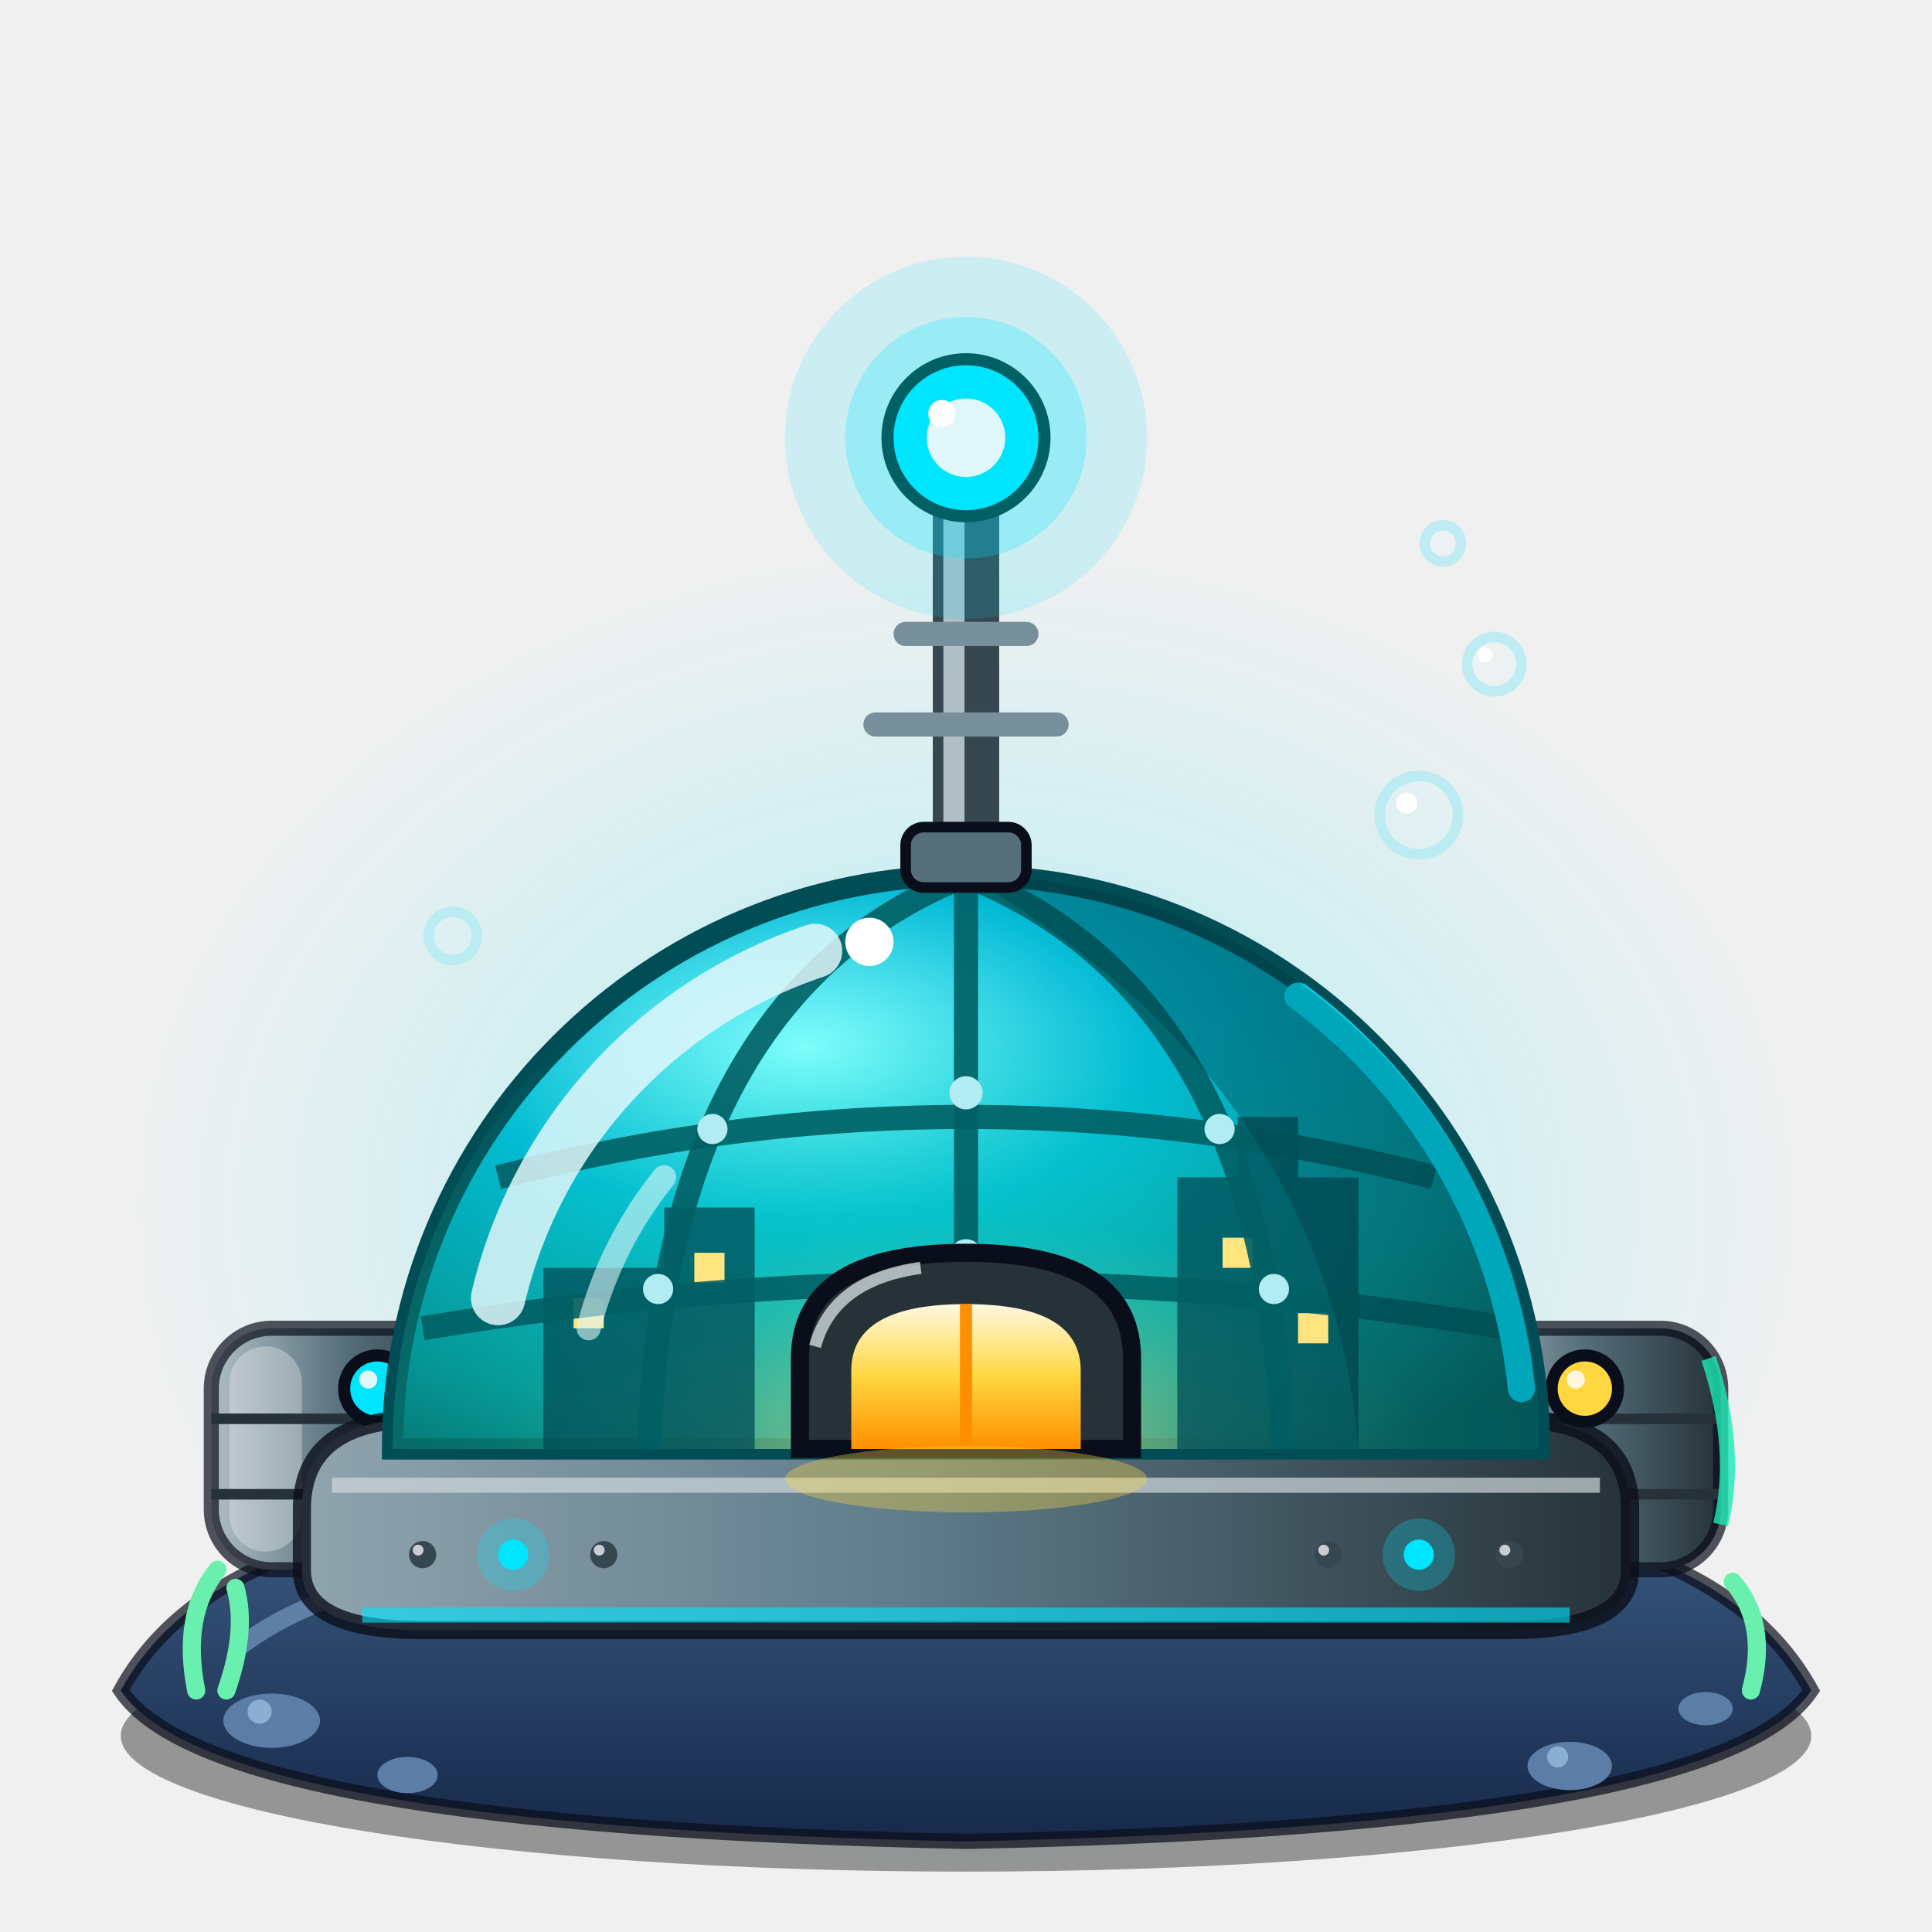
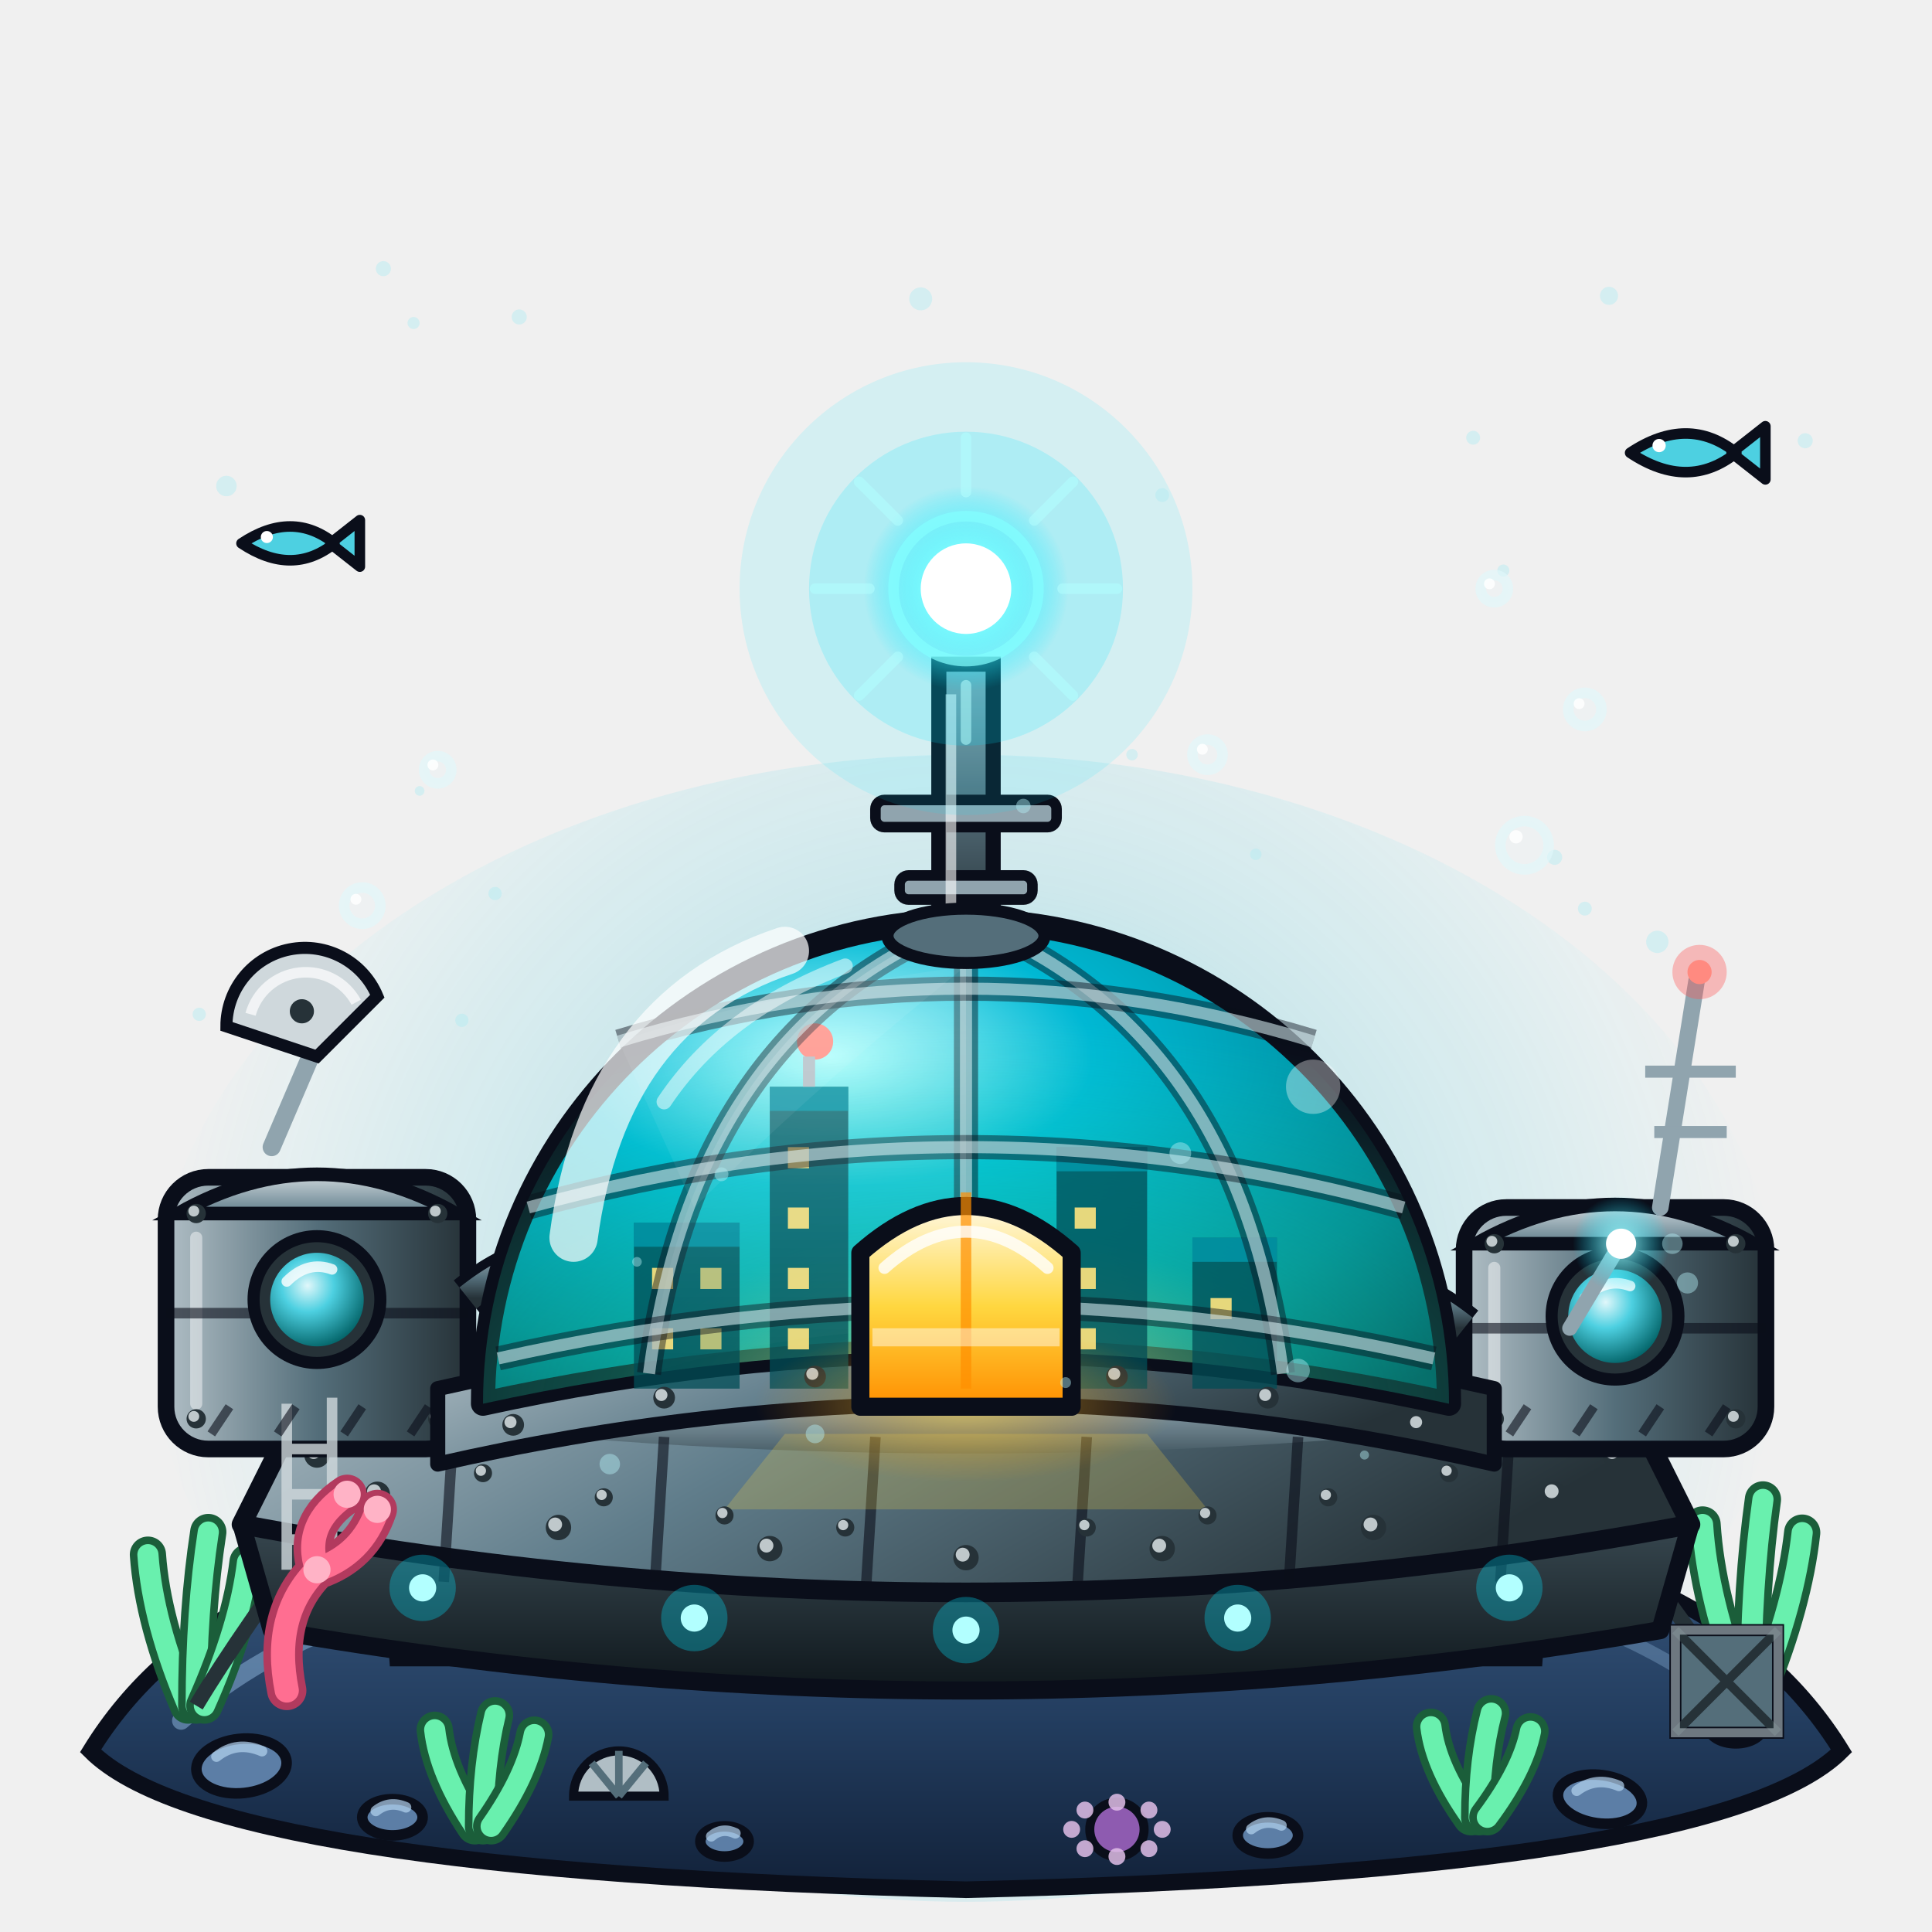
<svg xmlns="http://www.w3.org/2000/svg" viewBox="0 0 64 64">
  <defs>
+     <radialGradient id="pbGlow" cx="32" cy="44" r="27" gradientUnits="userSpaceOnUse">
+       <stop offset="0" stop-color="#00E5FF" stop-opacity="0.45" />
+       <stop offset="0.55" stop-color="#00B8D4" stop-opacity="0.14" />
+       <stop offset="1" stop-color="#00E5FF" stop-opacity="0" />
+     </radialGradient>
    <linearGradient id="pbSand" x1="0" y1="0" x2="0" y2="1">
      <stop offset="0" stop-color="#3A5A80" />
-       <stop offset="1" stop-color="#16294A" />
-     </linearGradient>
-     <linearGradient id="pbDeck" x1="0" y1="0" x2="1" y2="0">
-       <stop offset="0" stop-color="#90A4AE" />
+       <stop offset="0.55" stop-color="#223C5E" />
+       <stop offset="1" stop-color="#12223A" />
+     </linearGradient>
+     <linearGradient id="pbDeck" x1="0" y1="0" x2="1" y2="0.3">
+       <stop offset="0" stop-color="#B0BEC5" />
      <stop offset="0.45" stop-color="#607D8B" />
      <stop offset="1" stop-color="#263238" />
    </linearGradient>
-     <radialGradient id="pbGlass" cx="0.36" cy="0.3" r="0.85">
-       <stop offset="0" stop-color="#84FFFF" />
-       <stop offset="0.35" stop-color="#00B8D4" />
-       <stop offset="0.75" stop-color="#00838F" />
+     <linearGradient id="pbDeckTop" x1="0" y1="0" x2="0" y2="1">
+       <stop offset="0" stop-color="#CFD8DC" />
+       <stop offset="0.5" stop-color="#90A4AE" />
+       <stop offset="1" stop-color="#455A64" />
+     </linearGradient>
+     <linearGradient id="pbUnder" x1="0" y1="0" x2="0" y2="1">
+       <stop offset="0" stop-color="#37474F" />
+       <stop offset="1" stop-color="#0F171C" />
+     </linearGradient>
+     <radialGradient id="pbGlass" cx="0.36" cy="0.28" r="0.9">
+       <stop offset="0" stop-color="#B2FFFF" />
+       <stop offset="0.3" stop-color="#00B8D4" />
+       <stop offset="0.72" stop-color="#00838F" />
      <stop offset="1" stop-color="#004D56" />
    </radialGradient>
    <radialGradient id="pbInner" cx="0.5" cy="1" r="0.8">
-       <stop offset="0" stop-color="#FFE57F" stop-opacity="0.75" />
-       <stop offset="0.5" stop-color="#1DE9B6" stop-opacity="0.25" />
+       <stop offset="0" stop-color="#FFE57F" stop-opacity="0.8" />
+       <stop offset="0.45" stop-color="#1DE9B6" stop-opacity="0.3" />
      <stop offset="1" stop-color="#1DE9B6" stop-opacity="0" />
    </radialGradient>
    <linearGradient id="pbTank" x1="0" y1="0" x2="1" y2="0">
      <stop offset="0" stop-color="#B0BEC5" />
      <stop offset="0.5" stop-color="#546E7A" />
      <stop offset="1" stop-color="#263238" />
    </linearGradient>
+     <linearGradient id="pbTankTop" x1="0" y1="0" x2="0" y2="1">
+       <stop offset="0" stop-color="#CFD8DC" />
+       <stop offset="1" stop-color="#607D8B" />
+     </linearGradient>
    <linearGradient id="pbDoor" x1="0" y1="0" x2="0" y2="1">
      <stop offset="0" stop-color="#FFF8E1" />
      <stop offset="0.5" stop-color="#FFD740" />
      <stop offset="1" stop-color="#FF8F00" />
    </linearGradient>
-     <radialGradient id="pbGlow" cx="0.5" cy="0.5" r="0.5">
-       <stop offset="0" stop-color="#00E5FF" stop-opacity="0.55" />
+     <radialGradient id="pbDoorGlow" cx="0.5" cy="0.5" r="0.5">
+       <stop offset="0" stop-color="#FFD740" stop-opacity="0.6" />
+       <stop offset="1" stop-color="#FF8F00" stop-opacity="0" />
+     </radialGradient>
+     <radialGradient id="pbBeacon" cx="0.5" cy="0.5" r="0.5">
+       <stop offset="0" stop-color="#FFFFFF" />
+       <stop offset="0.3" stop-color="#84FFFF" />
      <stop offset="1" stop-color="#00E5FF" stop-opacity="0" />
    </radialGradient>
+     <radialGradient id="pbPort" cx="0.4" cy="0.35" r="0.7">
+       <stop offset="0" stop-color="#E0F7FA" />
+       <stop offset="0.4" stop-color="#4DD0E1" />
+       <stop offset="1" stop-color="#006064" />
+     </radialGradient>
+     <linearGradient id="pbPane" x1="0" y1="0" x2="0" y2="1">
+       <stop offset="0" stop-color="#FFFFFF" stop-opacity="0.22" />
+       <stop offset="1" stop-color="#FFFFFF" stop-opacity="0" />
+     </linearGradient>
+     <radialGradient id="pbLamp" cx="0.5" cy="0.5" r="0.5">
+       <stop offset="0" stop-color="#B2FFFF" stop-opacity="0.9" />
+       <stop offset="1" stop-color="#00E5FF" stop-opacity="0" />
+     </radialGradient>
+     <linearGradient id="pbPipe" x1="0" y1="0" x2="0" y2="1">
+       <stop offset="0" stop-color="#90A4AE" />
+       <stop offset="0.5" stop-color="#546E7A" />
+       <stop offset="1" stop-color="#263238" />
+     </linearGradient>
  </defs>
-   <ellipse cx="32" cy="40" rx="28" ry="22" fill="url(#pbGlow)" fill-opacity="0.5" />
-   <ellipse cx="32" cy="57.5" rx="28" ry="4.5" fill="#000" fill-opacity="0.38" />
-   <path d="M4 56 Q7 50.5 18 50 H46 Q57 50.5 60 56 Q57 60.5 32 61 Q7 60.5 4 56 Z" fill="url(#pbSand)" stroke="#0A0E1A" stroke-width="0.5" stroke-opacity="0.7" />
-   <path d="M8 54.5 Q12 51.5 22 51.2" fill="none" stroke="#7FA6CC" stroke-width="0.6" stroke-opacity="0.6" stroke-linecap="round" />
-   <g fill="#5C7EA6">
-     <ellipse cx="9" cy="57" rx="1.6" ry="0.9" />
-     <ellipse cx="13.5" cy="58.8" rx="1" ry="0.6" />
-     <ellipse cx="52" cy="58.5" rx="1.4" ry="0.8" />
-     <ellipse cx="56.5" cy="56.6" rx="0.9" ry="0.55" />
-   </g>
-   <g fill="#9EC3E6" fill-opacity="0.7">
-     <circle cx="8.6" cy="56.7" r="0.4" />
-     <circle cx="51.6" cy="58.2" r="0.35" />
-   </g>
-   <path d="M6.5 56 Q6 53.5 7.2 52 M7.5 56 Q8.2 54 7.8 52.6 M58 56 Q58.6 53.8 57.4 52.4" fill="none" stroke="#69F0AE" stroke-width="0.6" stroke-linecap="round" />
-   <g>
-     <rect x="7" y="44" width="9" height="8" rx="2" fill="url(#pbTank)" stroke="#0A0E1A" stroke-width="0.5" stroke-opacity="0.7" />
-     <rect x="7.6" y="44.6" width="2.4" height="6.8" rx="1.2" fill="#fff" fill-opacity="0.3" />
-     <path d="M7 47 H16 M7 49.5 H16" stroke="#263238" stroke-width="0.35" />
-     <circle cx="12.5" cy="46" r="1.3" fill="#0A0E1A" />
-     <circle cx="12.5" cy="46" r="0.9" fill="#00E5FF" />
-     <circle cx="12.2" cy="45.7" r="0.3" fill="#E0F7FA" />
-     <path d="M16 47.5 H19" stroke="#78909C" stroke-width="1.4" />
-   </g>
-   <g>
-     <rect x="48" y="44" width="9" height="8" rx="2" fill="url(#pbTank)" stroke="#0A0E1A" stroke-width="0.5" stroke-opacity="0.7" />
-     <rect x="48.6" y="44.6" width="2" height="6.8" rx="1" fill="#fff" fill-opacity="0.22" />
-     <path d="M48 47 H57 M48 49.5 H57" stroke="#263238" stroke-width="0.35" />
-     <circle cx="52.5" cy="46" r="1.3" fill="#0A0E1A" />
-     <circle cx="52.5" cy="46" r="0.9" fill="#FFD740" />
-     <circle cx="52.2" cy="45.7" r="0.3" fill="#FFF8E1" />
-     <path d="M45 47.5 H48" stroke="#455A64" stroke-width="1.4" />
-     <path d="M57 50.5 Q57.6 48 56.6 45" fill="none" stroke="#1DE9B6" stroke-width="0.5" stroke-opacity="0.8" />
-   </g>
-   <path d="M10 50 Q10 47 14 47 H50 Q54 47 54 50 V52 Q54 54 50 54 H14 Q10 54 10 52 Z" fill="url(#pbDeck)" stroke="#0A0E1A" stroke-width="0.6" stroke-opacity="0.8" />
-   <path d="M11 49.2 H53" stroke="#CFD8DC" stroke-width="0.5" stroke-opacity="0.7" />
-   <path d="M12 53.5 H52" stroke="#00E5FF" stroke-width="0.5" stroke-opacity="0.6" />
-   <g fill="#37474F">
-     <circle cx="14" cy="51.5" r="0.45" />
-     <circle cx="20" cy="51.5" r="0.45" />
-     <circle cx="44" cy="51.5" r="0.45" />
-     <circle cx="50" cy="51.5" r="0.45" />
-   </g>
-   <g fill="#ECEFF1" fill-opacity="0.8">
-     <circle cx="13.85" cy="51.35" r="0.18" />
-     <circle cx="19.85" cy="51.35" r="0.18" />
-     <circle cx="43.85" cy="51.35" r="0.18" />
-     <circle cx="49.85" cy="51.35" r="0.18" />
-   </g>
-   <g fill="#00E5FF">
-     <circle cx="17" cy="51.5" r="1.2" fill-opacity="0.25" />
-     <circle cx="17" cy="51.5" r="0.5" />
-     <circle cx="47" cy="51.5" r="1.2" fill-opacity="0.25" />
-     <circle cx="47" cy="51.5" r="0.5" />
-   </g>
-   <path d="M13 48 A19 19 0 0 1 51 48 Z" fill="url(#pbGlass)" stroke="#004D56" stroke-width="0.7" />
-   <path d="M13 48 A19 19 0 0 1 51 48 Z" fill="url(#pbInner)" />
-   <g fill="#004D56" fill-opacity="0.75">
-     <path d="M18 48 V42 H22 V40 H25 V48 Z" />
-     <path d="M39 48 V39 H41 V37 H43 V39 H45 V48 Z" />
-   </g>
-   <g fill="#FFE57F">
-     <rect x="19" y="43" width="1" height="1" />
-     <rect x="23" y="41.5" width="1" height="1" />
-     <rect x="40.5" y="41" width="1" height="1" />
-     <rect x="43" y="43.5" width="1" height="1" />
-   </g>
-   <g fill="none" stroke="#006064" stroke-width="0.8" stroke-opacity="0.9">
-     <path d="M32 29 V48" />
-     <path d="M32 29 Q22 33 21.5 48" />
-     <path d="M32 29 Q42 33 42.5 48" />
-     <path d="M16.5 39 Q32 35 47.5 39" />
-     <path d="M14 44 Q32 41 50 44" />
-   </g>
-   <g fill="#B2EBF2">
-     <circle cx="32" cy="36.2" r="0.55" />
-     <circle cx="23.6" cy="37.4" r="0.5" />
-     <circle cx="40.4" cy="37.4" r="0.5" />
-     <circle cx="21.8" cy="42.7" r="0.5" />
-     <circle cx="42.2" cy="42.7" r="0.5" />
-     <circle cx="32" cy="41.6" r="0.55" />
-   </g>
-   <path d="M16.5 43 A16 16 0 0 1 27 31.5" fill="none" stroke="#E0F7FA" stroke-width="1.8" stroke-linecap="round" stroke-opacity="0.85" />
-   <path d="M19.5 44 A13 13 0 0 1 22 39" fill="none" stroke="#E0F7FA" stroke-width="0.8" stroke-linecap="round" stroke-opacity="0.6" />
-   <circle cx="28.8" cy="31.2" r="0.8" fill="#fff" />
-   <path d="M43 33 A18.5 18.5 0 0 1 50.4 46" fill="none" stroke="#00E5FF" stroke-width="0.9" stroke-linecap="round" />
-   <path d="M32 29 A19 19 0 0 1 51 48 H45 Q44 36 32 29 Z" fill="#00363D" fill-opacity="0.35" />
-   <path d="M26.5 48 V45 Q26.5 41.5 32 41.5 Q37.5 41.5 37.5 45 V48 Z" fill="#263238" stroke="#0A0E1A" stroke-width="0.6" />
-   <path d="M28.2 48 V45.4 Q28.2 43.2 32 43.2 Q35.8 43.2 35.8 45.4 V48 Z" fill="url(#pbDoor)" />
-   <path d="M32 43.2 V48" stroke="#FF8F00" stroke-width="0.4" />
-   <ellipse cx="32" cy="49" rx="6" ry="1.1" fill="#FFD740" fill-opacity="0.35" />
-   <path d="M27 44.6 Q27.6 42.4 30.5 42" fill="none" stroke="#CFD8DC" stroke-width="0.4" stroke-opacity="0.8" />
-   <path d="M32 29 V17" stroke="#37474F" stroke-width="2.2" />
-   <path d="M31.6 29 V17" stroke="#B0BEC5" stroke-width="0.7" />
-   <path d="M29 24 H35 M30 21 H34" stroke="#78909C" stroke-width="0.8" stroke-linecap="round" />
-   <rect x="30" y="27.4" width="4" height="2" rx="0.6" fill="#546E7A" stroke="#0A0E1A" stroke-width="0.35" />
-   <circle cx="32" cy="14.5" r="6" fill="#00E5FF" fill-opacity="0.15" />
-   <circle cx="32" cy="14.5" r="4" fill="#00E5FF" fill-opacity="0.25" />
-   <circle cx="32" cy="14.5" r="2.6" fill="#00E5FF" stroke="#006064" stroke-width="0.4" />
-   <circle cx="32" cy="14.5" r="1.3" fill="#E0F7FA" />
-   <circle cx="31.2" cy="13.7" r="0.45" fill="#fff" />
-   <g fill="#E0F7FA" fill-opacity="0.12" stroke="#B2EBF2" stroke-width="0.35" stroke-opacity="0.8">
-     <circle cx="47" cy="27" r="1.3" />
-     <circle cx="49.5" cy="22" r="0.9" />
-     <circle cx="47.8" cy="18" r="0.6" />
-     <circle cx="15" cy="31" r="0.8" />
-   </g>
-   <g fill="#fff">
-     <circle cx="46.6" cy="26.6" r="0.35" />
-     <circle cx="49.2" cy="21.7" r="0.25" />
+   <ellipse cx="32" cy="44" rx="27" ry="19" fill="url(#pbGlow)" />
+   <ellipse cx="32" cy="58.4" rx="27" ry="3.8" fill="#000" fill-opacity="0.42" />
+   <path d="M3 58 Q7 51.5 18 50.5 H46 Q57 51.5 61 58 Q57 62 32 62.6 Q7 62 3 58 Z" fill="url(#pbSand)" stroke="#0A0E1A" stroke-width="0.55" />
+   <path d="M6 57 Q11 52.5 21 51.8" fill="none" stroke="#7FA6CC" stroke-width="0.6" stroke-opacity="0.6" stroke-linecap="round" />
+   <path d="M44 52 Q53 52.6 58 57" fill="none" stroke="#7FA6CC" stroke-width="0.45" stroke-opacity="0.4" stroke-linecap="round" />
+   <g>
+     <ellipse cx="8" cy="58.5" rx="1.5" ry="0.9" fill="#5C7EA6" stroke="#0A0E1A" stroke-width="0.35" transform="rotate(-6 8 58.5)" />
+     <path d="M7.17 58.19 Q7.85 57.65 8.68 58.01" fill="none" stroke="#B4D4F0" stroke-width="0.35" stroke-opacity="0.7" stroke-linecap="round" />
+     <ellipse cx="13" cy="60.2" rx="1" ry="0.6" fill="#5C7EA6" stroke="#0A0E1A" stroke-width="0.35" />
+     <path d="M12.45 59.99 Q12.9 59.63 13.45 59.87" fill="none" stroke="#B4D4F0" stroke-width="0.35" stroke-opacity="0.7" stroke-linecap="round" />
+     <ellipse cx="53" cy="59.6" rx="1.4" ry="0.8" fill="#5C7EA6" stroke="#0A0E1A" stroke-width="0.35" transform="rotate(8 53 59.6)" />
+     <path d="M52.23 59.32 Q52.86 58.84 53.63 59.16" fill="none" stroke="#B4D4F0" stroke-width="0.35" stroke-opacity="0.7" stroke-linecap="round" />
+     <ellipse cx="57.5" cy="57.2" rx="0.9" ry="0.55" fill="#5C7EA6" stroke="#0A0E1A" stroke-width="0.35" />
+     <path d="M57.01 57.01 Q57.41 56.68 57.91 56.9" fill="none" stroke="#B4D4F0" stroke-width="0.35" stroke-opacity="0.7" stroke-linecap="round" />
+     <ellipse cx="24" cy="61" rx="0.8" ry="0.5" fill="#5C7EA6" stroke="#0A0E1A" stroke-width="0.35" />
+     <path d="M23.56 60.83 Q23.92 60.52 24.36 60.73" fill="none" stroke="#B4D4F0" stroke-width="0.35" stroke-opacity="0.7" stroke-linecap="round" />
+     <ellipse cx="42" cy="60.8" rx="1" ry="0.6" fill="#5C7EA6" stroke="#0A0E1A" stroke-width="0.35" />
+     <path d="M41.45 60.59 Q41.9 60.23 42.45 60.47" fill="none" stroke="#B4D4F0" stroke-width="0.35" stroke-opacity="0.7" stroke-linecap="round" />
+     <path d="M6.23 56.5 Q5.06 53.75 4.9 51.5" fill="none" stroke="#1B5E3A" stroke-width="1.2" stroke-linecap="round" />
+     <path d="M6.23 56.5 Q5.06 53.75 4.9 51.5" fill="none" stroke="#69F0AE" stroke-width="0.7" stroke-linecap="round" />
+     <path d="M6.5 56.5 Q6.5 53.34 6.9 50.75" fill="none" stroke="#1B5E3A" stroke-width="1.2" stroke-linecap="round" />
+     <path d="M6.5 56.5 Q6.5 53.34 6.9 50.75" fill="none" stroke="#69F0AE" stroke-width="0.7" stroke-linecap="round" />
+     <path d="M6.77 56.5 Q7.94 53.89 8.2 51.75" fill="none" stroke="#1B5E3A" stroke-width="1.2" stroke-linecap="round" />
+     <path d="M6.77 56.5 Q7.94 53.89 8.2 51.75" fill="none" stroke="#69F0AE" stroke-width="0.7" stroke-linecap="round" />
+     <path d="M57.73 56 Q56.56 52.98 56.4 50.5" fill="none" stroke="#1B5E3A" stroke-width="1.2" stroke-linecap="round" />
+     <path d="M57.73 56 Q56.56 52.98 56.4 50.5" fill="none" stroke="#69F0AE" stroke-width="0.7" stroke-linecap="round" />
+     <path d="M58 56 Q58 52.52 58.4 49.67" fill="none" stroke="#1B5E3A" stroke-width="1.2" stroke-linecap="round" />
+     <path d="M58 56 Q58 52.52 58.4 49.67" fill="none" stroke="#69F0AE" stroke-width="0.7" stroke-linecap="round" />
+     <path d="M58.27 56 Q59.44 53.13 59.7 50.77" fill="none" stroke="#1B5E3A" stroke-width="1.2" stroke-linecap="round" />
+     <path d="M58.27 56 Q59.44 53.13 59.7 50.77" fill="none" stroke="#69F0AE" stroke-width="0.7" stroke-linecap="round" />
+     <path d="M15.73 60.5 Q14.56 58.74 14.4 57.3" fill="none" stroke="#1B5E3A" stroke-width="1.2" stroke-linecap="round" />
+     <path d="M15.73 60.5 Q14.56 58.74 14.4 57.3" fill="none" stroke="#69F0AE" stroke-width="0.7" stroke-linecap="round" />
+     <path d="M16 60.5 Q16 58.48 16.4 56.82" fill="none" stroke="#1B5E3A" stroke-width="1.2" stroke-linecap="round" />
+     <path d="M16 60.5 Q16 58.48 16.4 56.82" fill="none" stroke="#69F0AE" stroke-width="0.7" stroke-linecap="round" />
+     <path d="M16.27 60.5 Q17.44 58.83 17.7 57.46" fill="none" stroke="#1B5E3A" stroke-width="1.2" stroke-linecap="round" />
+     <path d="M16.27 60.5 Q17.44 58.83 17.7 57.46" fill="none" stroke="#69F0AE" stroke-width="0.7" stroke-linecap="round" />
+     <path d="M48.73 60.2 Q47.56 58.55 47.4 57.2" fill="none" stroke="#1B5E3A" stroke-width="1.2" stroke-linecap="round" />
+     <path d="M48.73 60.2 Q47.56 58.55 47.4 57.2" fill="none" stroke="#69F0AE" stroke-width="0.7" stroke-linecap="round" />
+     <path d="M49 60.2 Q49 58.3 49.4 56.75" fill="none" stroke="#1B5E3A" stroke-width="1.2" stroke-linecap="round" />
+     <path d="M49 60.2 Q49 58.3 49.4 56.75" fill="none" stroke="#69F0AE" stroke-width="0.7" stroke-linecap="round" />
+     <path d="M49.27 60.2 Q50.44 58.63 50.7 57.35" fill="none" stroke="#1B5E3A" stroke-width="1.2" stroke-linecap="round" />
+     <path d="M49.27 60.2 Q50.44 58.63 50.7 57.35" fill="none" stroke="#69F0AE" stroke-width="0.7" stroke-linecap="round" />
+     <circle cx="37" cy="60.6" r="0.9" fill="#8E5BB0" stroke="#0A0E1A" stroke-width="0.3" />
+     <circle cx="38.5" cy="60.6" r="0.28" fill="#E1BEE7" fill-opacity="0.85" />
+     <circle cx="38.06" cy="61.24" r="0.28" fill="#E1BEE7" fill-opacity="0.85" />
+     <circle cx="37" cy="61.5" r="0.28" fill="#E1BEE7" fill-opacity="0.85" />
+     <circle cx="35.94" cy="61.24" r="0.28" fill="#E1BEE7" fill-opacity="0.85" />
+     <circle cx="35.5" cy="60.6" r="0.28" fill="#E1BEE7" fill-opacity="0.85" />
+     <circle cx="35.94" cy="59.96" r="0.28" fill="#E1BEE7" fill-opacity="0.85" />
+     <circle cx="37" cy="59.7" r="0.28" fill="#E1BEE7" fill-opacity="0.85" />
+     <circle cx="38.06" cy="59.96" r="0.28" fill="#E1BEE7" fill-opacity="0.85" />
+     <path d="M19 59.5 A1.5 1.5 0 0 1 22 59.5 Z" fill="#B0BEC5" stroke="#0A0E1A" stroke-width="0.3" />
+     <path d="M20.5 59.5 L19.6 58.4 M20.5 59.5 L20.5 58 M20.5 59.5 L21.4 58.4" fill="none" stroke="#546E7A" stroke-width="0.25" />
+   </g>
+   <g>
+     <path d="M12.8 51 L13.1 55 L14.9 55 L15.2 51 Z" fill="url(#pbUnder)" stroke="#0A0E1A" stroke-width="0.4" />
+     <path d="M13.4 51.5 L13.5 54.5" fill="none" stroke="#90A4AE" stroke-width="0.3" stroke-opacity="0.6" />
+     <path d="M30.8 51 L31.1 55 L32.9 55 L33.2 51 Z" fill="url(#pbUnder)" stroke="#0A0E1A" stroke-width="0.4" />
+     <path d="M31.4 51.5 L31.5 54.5" fill="none" stroke="#90A4AE" stroke-width="0.3" stroke-opacity="0.6" />
+     <path d="M48.8 51 L49.1 55 L50.9 55 L51.2 51 Z" fill="url(#pbUnder)" stroke="#0A0E1A" stroke-width="0.4" />
+     <path d="M49.4 51.5 L49.5 54.5" fill="none" stroke="#90A4AE" stroke-width="0.3" stroke-opacity="0.6" />
+     <path d="M11 50 Q8 54 6.5 56.5" fill="none" stroke="#263238" stroke-width="0.5" />
+     <path d="M53 50 Q56 54 57.5 56.2" fill="none" stroke="#263238" stroke-width="0.5" />
+   </g>
+   <path d="M8 50.5 Q32 55 56 50.5 L55 54 Q32 58 9 54 Z" fill="url(#pbUnder)" stroke="#0A0E1A" stroke-width="0.6" stroke-linejoin="round" />
+   <path d="M10 46.5 Q32 42.5 54 46.5 L56 50.5 Q32 55 8 50.5 Z" fill="url(#pbDeck)" stroke="#0A0E1A" stroke-width="0.65" stroke-linejoin="round" />
+   <path d="M11 46.8 Q32 43.2 53 46.8 Q32 49.5 11 46.8 Z" fill="url(#pbDeckTop)" fill-opacity="0.9" />
+   <path d="M12 47.3 Q32 44.4 52 47.3" fill="none" stroke="#FFFFFF" stroke-width="0.4" stroke-opacity="0.5" stroke-linecap="round" />
+   <g>
+     <path d="M15 47.6 L14.7 52.4" fill="none" stroke="#0A0E1A" stroke-width="0.35" stroke-opacity="0.6" />
+     <path d="M22 47.6 L21.7 52.4" fill="none" stroke="#0A0E1A" stroke-width="0.35" stroke-opacity="0.6" />
+     <path d="M29 47.6 L28.7 52.4" fill="none" stroke="#0A0E1A" stroke-width="0.35" stroke-opacity="0.6" />
+     <path d="M36 47.6 L35.7 52.4" fill="none" stroke="#0A0E1A" stroke-width="0.35" stroke-opacity="0.6" />
+     <path d="M43 47.6 L42.7 52.4" fill="none" stroke="#0A0E1A" stroke-width="0.35" stroke-opacity="0.6" />
+     <path d="M50 47.6 L49.7 52.4" fill="none" stroke="#0A0E1A" stroke-width="0.35" stroke-opacity="0.6" />
+   </g>
+   <g>
+     <circle cx="12.5" cy="49.5" r="0.42" fill="#263238" />
+     <circle cx="12.39" cy="49.4" r="0.23" fill="#CFD8DC" fill-opacity="0.9" />
+     <circle cx="18.5" cy="50.6" r="0.42" fill="#263238" />
+     <circle cx="18.39" cy="50.5" r="0.23" fill="#CFD8DC" fill-opacity="0.9" />
+     <circle cx="25.5" cy="51.3" r="0.42" fill="#263238" />
+     <circle cx="25.39" cy="51.2" r="0.23" fill="#CFD8DC" fill-opacity="0.9" />
+     <circle cx="32" cy="51.6" r="0.42" fill="#263238" />
+     <circle cx="31.89" cy="51.5" r="0.23" fill="#CFD8DC" fill-opacity="0.9" />
+     <circle cx="38.5" cy="51.3" r="0.42" fill="#263238" />
+     <circle cx="38.4" cy="51.2" r="0.23" fill="#CFD8DC" fill-opacity="0.9" />
+     <circle cx="45.5" cy="50.6" r="0.42" fill="#263238" />
+     <circle cx="45.4" cy="50.5" r="0.23" fill="#CFD8DC" fill-opacity="0.9" />
+     <circle cx="51.5" cy="49.5" r="0.42" fill="#263238" />
+     <circle cx="51.4" cy="49.4" r="0.23" fill="#CFD8DC" fill-opacity="0.9" />
+     <circle cx="10.5" cy="48.2" r="0.42" fill="#263238" />
+     <circle cx="10.39" cy="48.1" r="0.23" fill="#CFD8DC" fill-opacity="0.9" />
+     <circle cx="53.5" cy="48.2" r="0.42" fill="#263238" />
+     <circle cx="53.4" cy="48.1" r="0.23" fill="#CFD8DC" fill-opacity="0.9" />
+   </g>
+   <g>
+     <circle cx="14" cy="52.6" r="1.1" fill="#00E5FF" fill-opacity="0.3" />
+     <circle cx="14" cy="52.6" r="0.45" fill="#B2FFFF" />
+     <circle cx="23" cy="53.6" r="1.1" fill="#00E5FF" fill-opacity="0.3" />
+     <circle cx="23" cy="53.6" r="0.45" fill="#B2FFFF" />
+     <circle cx="32" cy="54" r="1.1" fill="#00E5FF" fill-opacity="0.3" />
+     <circle cx="32" cy="54" r="0.45" fill="#B2FFFF" />
+     <circle cx="41" cy="53.6" r="1.1" fill="#00E5FF" fill-opacity="0.3" />
+     <circle cx="41" cy="53.6" r="0.45" fill="#B2FFFF" />
+     <circle cx="50" cy="52.6" r="1.1" fill="#00E5FF" fill-opacity="0.3" />
+     <circle cx="50" cy="52.6" r="0.45" fill="#B2FFFF" />
+   </g>
+   <g>
+     <rect x="5.5" y="39" width="10" height="9" rx="1.4" fill="url(#pbTank)" stroke="#0A0E1A" stroke-width="0.55" />
+     <path d="M5.9 40.2 Q10.5 37.6 15.1 40.2 Z" fill="url(#pbTankTop)" stroke="#0A0E1A" stroke-width="0.45" />
+     <path d="M6.5 41 V46.5" fill="none" stroke="#FFFFFF" stroke-width="0.4" stroke-opacity="0.45" stroke-linecap="round" />
+     <path d="M5.5 43.5 H15.5" fill="none" stroke="#0A0E1A" stroke-width="0.35" stroke-opacity="0.6" />
+     <circle cx="10.5" cy="43.05" r="2.1" fill="#263238" stroke="#0A0E1A" stroke-width="0.4" />
+     <circle cx="10.5" cy="43.05" r="1.55" fill="url(#pbPort)" />
+     <path d="M9.5 42.45 Q10.2 41.75 11 42.05" fill="none" stroke="#FFFFFF" stroke-width="0.35" stroke-opacity="0.8" stroke-linecap="round" />
+     <g>
+       <circle cx="6.5" cy="40.2" r="0.32" fill="#263238" />
+       <circle cx="6.42" cy="40.12" r="0.18" fill="#CFD8DC" fill-opacity="0.9" />
+       <circle cx="14.5" cy="40.2" r="0.32" fill="#263238" />
+       <circle cx="14.42" cy="40.12" r="0.18" fill="#CFD8DC" fill-opacity="0.9" />
+       <circle cx="6.5" cy="47" r="0.32" fill="#263238" />
+       <circle cx="6.42" cy="46.92" r="0.18" fill="#CFD8DC" fill-opacity="0.9" />
+       <circle cx="14.5" cy="47" r="0.32" fill="#263238" />
+       <circle cx="14.42" cy="46.92" r="0.18" fill="#CFD8DC" fill-opacity="0.9" />
+     </g>
+     <rect x="48.5" y="40" width="10" height="8" rx="1.4" fill="url(#pbTank)" stroke="#0A0E1A" stroke-width="0.55" />
+     <path d="M48.9 41.2 Q53.5 38.6 58.1 41.2 Z" fill="url(#pbTankTop)" stroke="#0A0E1A" stroke-width="0.45" />
+     <path d="M49.5 42 V46.5" fill="none" stroke="#FFFFFF" stroke-width="0.4" stroke-opacity="0.45" stroke-linecap="round" />
+     <path d="M48.5 44 H58.5" fill="none" stroke="#0A0E1A" stroke-width="0.35" stroke-opacity="0.6" />
+     <circle cx="53.5" cy="43.6" r="2.1" fill="#263238" stroke="#0A0E1A" stroke-width="0.4" />
+     <circle cx="53.5" cy="43.6" r="1.55" fill="url(#pbPort)" />
+     <path d="M52.5 43 Q53.2 42.3 54 42.6" fill="none" stroke="#FFFFFF" stroke-width="0.35" stroke-opacity="0.8" stroke-linecap="round" />
+     <g>
+       <circle cx="49.5" cy="41.2" r="0.32" fill="#263238" />
+       <circle cx="49.42" cy="41.12" r="0.18" fill="#CFD8DC" fill-opacity="0.9" />
+       <circle cx="57.5" cy="41.2" r="0.32" fill="#263238" />
+       <circle cx="57.42" cy="41.12" r="0.18" fill="#CFD8DC" fill-opacity="0.9" />
+       <circle cx="49.5" cy="47" r="0.32" fill="#263238" />
+       <circle cx="49.42" cy="46.92" r="0.18" fill="#CFD8DC" fill-opacity="0.9" />
+       <circle cx="57.5" cy="47" r="0.32" fill="#263238" />
+       <circle cx="57.42" cy="46.92" r="0.18" fill="#CFD8DC" fill-opacity="0.9" />
+     </g>
+     <path d="M15.5 43 Q18 41 20 42" fill="none" stroke="#0A0E1A" stroke-width="1.5" />
+     <path d="M15.5 43 Q18 41 20 42" fill="none" stroke="url(#pbPipe)" stroke-width="0.9" />
+     <path d="M48.5 44 Q46 42 44 43" fill="none" stroke="#0A0E1A" stroke-width="1.5" />
+     <path d="M48.5 44 Q46 42 44 43" fill="none" stroke="url(#pbPipe)" stroke-width="0.9" />
+     <path d="M9 38 L10.5 34.5" fill="none" stroke="#90A4AE" stroke-width="0.6" stroke-linecap="round" />
+     <path d="M7.5 34 A2.6 2.6 0 0 1 12.5 33 L10.5 35 Z" fill="#CFD8DC" stroke="#0A0E1A" stroke-width="0.4" />
+     <path d="M8.3 33.6 A1.9 1.9 0 0 1 11.8 33.2" fill="none" stroke="#FFFFFF" stroke-width="0.35" stroke-opacity="0.7" />
+     <circle cx="10" cy="33.5" r="0.4" fill="#263238" />
+     <path d="M55 40 L56.2 32.5" fill="none" stroke="#90A4AE" stroke-width="0.55" stroke-linecap="round" />
+     <path d="M54.5 35.5 H57.5 M54.8 37.5 H57.2" fill="none" stroke="#90A4AE" stroke-width="0.4" />
+     <circle cx="56.3" cy="32.2" r="0.9" fill="#FF5252" fill-opacity="0.35" />
+     <circle cx="56.3" cy="32.2" r="0.4" fill="#FF8A80" />
+   </g>
+   <path d="M14.5 46 Q32 42 49.5 46 L49.5 48.5 Q32 44.5 14.5 48.5 Z" fill="url(#pbDeck)" stroke="#0A0E1A" stroke-width="0.5" stroke-linejoin="round" />
+   <path d="M16 46.5 A16 16 0 0 1 48 46.5 Q32 43 16 46.5 Z" fill="url(#pbGlass)" stroke="#0A0E1A" stroke-width="0.8" stroke-linejoin="round" />
+   <path d="M16 46.5 A16 16 0 0 1 48 46.5 Q32 43 16 46.5 Z" fill="url(#pbInner)" />
+   <g>
+     <rect x="21" y="40.5" width="3.5" height="5.5" fill="#004D56" fill-opacity="0.75" />
+     <rect x="21" y="40.5" width="3.5" height="0.8" fill="#00ACC1" fill-opacity="0.6" />
+     <rect x="21.6" y="42" width="0.7" height="0.7" fill="#FFE57F" fill-opacity="0.9" />
+     <rect x="23.2" y="42" width="0.7" height="0.7" fill="#FFE57F" fill-opacity="0.7" />
+     <rect x="21.6" y="44" width="0.7" height="0.7" fill="#FFE57F" fill-opacity="0.9" />
+     <rect x="23.2" y="44" width="0.7" height="0.7" fill="#FFE57F" fill-opacity="0.7" />
+     <rect x="25.5" y="36" width="2.6" height="10" fill="#004D56" fill-opacity="0.75" />
+     <rect x="25.5" y="36" width="2.6" height="0.8" fill="#00ACC1" fill-opacity="0.6" />
+     <rect x="26.1" y="38" width="0.7" height="0.7" fill="#FFE57F" fill-opacity="0.9" />
+     <rect x="26.1" y="40" width="0.7" height="0.7" fill="#FFE57F" fill-opacity="0.9" />
+     <rect x="26.1" y="42" width="0.7" height="0.7" fill="#FFE57F" fill-opacity="0.9" />
+     <rect x="26.1" y="44" width="0.7" height="0.7" fill="#FFE57F" fill-opacity="0.9" />
+     <rect x="35" y="38" width="3" height="8" fill="#004D56" fill-opacity="0.75" />
+     <rect x="35" y="38" width="3" height="0.8" fill="#00ACC1" fill-opacity="0.6" />
+     <rect x="35.6" y="40" width="0.7" height="0.7" fill="#FFE57F" fill-opacity="0.9" />
+     <rect x="35.6" y="42" width="0.7" height="0.7" fill="#FFE57F" fill-opacity="0.9" />
+     <rect x="35.6" y="44" width="0.7" height="0.7" fill="#FFE57F" fill-opacity="0.9" />
+     <rect x="39.5" y="41" width="2.8" height="5" fill="#004D56" fill-opacity="0.75" />
+     <rect x="39.5" y="41" width="2.8" height="0.8" fill="#00ACC1" fill-opacity="0.6" />
+     <rect x="40.1" y="43" width="0.7" height="0.7" fill="#FFE57F" fill-opacity="0.9" />
+     <circle cx="27" cy="34.5" r="0.6" fill="#FF8A80" />
+     <path d="M26.8 36 V35" fill="none" stroke="#B0BEC5" stroke-width="0.4" />
+   </g>
+   <g>
+     <path d="M32 30.5 V46" fill="none" stroke="#0A0E1A" stroke-width="0.8" stroke-opacity="0.45" />
+     <path d="M32 30.5 V46" fill="none" stroke="#E0F7FA" stroke-width="0.4" stroke-opacity="0.55" />
+     <path d="M32 30.5 Q23 34 21.5 45.5" fill="none" stroke="#0A0E1A" stroke-width="0.8" stroke-opacity="0.45" />
+     <path d="M32 30.5 Q23 34 21.5 45.5" fill="none" stroke="#E0F7FA" stroke-width="0.4" stroke-opacity="0.55" />
+     <path d="M32 30.5 Q41 34 42.5 45.5" fill="none" stroke="#0A0E1A" stroke-width="0.8" stroke-opacity="0.45" />
+     <path d="M32 30.5 Q41 34 42.5 45.5" fill="none" stroke="#E0F7FA" stroke-width="0.4" stroke-opacity="0.55" />
+     <path d="M17.5 40 Q32 36 46.5 40" fill="none" stroke="#0A0E1A" stroke-width="0.8" stroke-opacity="0.45" />
+     <path d="M17.5 40 Q32 36 46.5 40" fill="none" stroke="#E0F7FA" stroke-width="0.4" stroke-opacity="0.55" />
+     <path d="M20.5 34.5 Q32 31 43.5 34.5" fill="none" stroke="#0A0E1A" stroke-width="0.8" stroke-opacity="0.45" />
+     <path d="M20.5 34.5 Q32 31 43.5 34.5" fill="none" stroke="#E0F7FA" stroke-width="0.4" stroke-opacity="0.55" />
+     <path d="M16.5 45 Q32 41.5 47.5 45" fill="none" stroke="#0A0E1A" stroke-width="0.8" stroke-opacity="0.45" />
+     <path d="M16.5 45 Q32 41.5 47.5 45" fill="none" stroke="#E0F7FA" stroke-width="0.4" stroke-opacity="0.55" />
+     <path d="M32 30.5 Q23 34 21.5 45.5 Q26 44 32 44 Z" fill="url(#pbPane)" />
+     <path d="M20.5 34.5 Q25 33 32 32 Q27 36 23 40 Z" fill="#FFFFFF" fill-opacity="0.06" />
+   </g>
+   <path d="M19 41 Q20 33.5 26 31.5" fill="none" stroke="#FFFFFF" stroke-width="1.6" stroke-opacity="0.7" stroke-linecap="round" />
+   <path d="M22 36.5 Q24 33.5 28 32" fill="none" stroke="#FFFFFF" stroke-width="0.5" stroke-opacity="0.5" stroke-linecap="round" />
+   <circle cx="43.5" cy="36" r="0.9" fill="#FFFFFF" fill-opacity="0.35" />
+   <g>
+     <circle cx="17" cy="47.2" r="0.36" fill="#263238" />
+     <circle cx="16.91" cy="47.11" r="0.2" fill="#CFD8DC" fill-opacity="0.9" />
+     <circle cx="22" cy="46.3" r="0.36" fill="#263238" />
+     <circle cx="21.91" cy="46.21" r="0.2" fill="#CFD8DC" fill-opacity="0.9" />
+     <circle cx="27" cy="45.6" r="0.36" fill="#263238" />
+     <circle cx="26.91" cy="45.51" r="0.2" fill="#CFD8DC" fill-opacity="0.9" />
+     <circle cx="32" cy="45.3" r="0.36" fill="#263238" />
+     <circle cx="31.91" cy="45.21" r="0.2" fill="#CFD8DC" fill-opacity="0.9" />
+     <circle cx="37" cy="45.6" r="0.36" fill="#263238" />
+     <circle cx="36.91" cy="45.51" r="0.2" fill="#CFD8DC" fill-opacity="0.9" />
+     <circle cx="42" cy="46.3" r="0.36" fill="#263238" />
+     <circle cx="41.91" cy="46.21" r="0.2" fill="#CFD8DC" fill-opacity="0.9" />
+     <circle cx="47" cy="47.2" r="0.36" fill="#263238" />
+     <circle cx="46.91" cy="47.11" r="0.2" fill="#CFD8DC" fill-opacity="0.9" />
+   </g>
+   <ellipse cx="32" cy="46.5" rx="7" ry="2.6" fill="url(#pbDoorGlow)" />
+   <path d="M28.5 46.6 V41.5 Q32 38.4 35.5 41.5 V46.6 Z" fill="url(#pbDoor)" stroke="#0A0E1A" stroke-width="0.6" stroke-linejoin="round" />
+   <path d="M32 39.5 V46" fill="none" stroke="#FF8F00" stroke-width="0.35" stroke-opacity="0.7" />
+   <path d="M29.3 42 Q32 39.6 34.7 42" fill="none" stroke="#FFFFFF" stroke-width="0.4" stroke-opacity="0.8" stroke-linecap="round" />
+   <rect x="28.9" y="44" width="6.2" height="0.6" fill="#FFFFFF" fill-opacity="0.45" />
+   <path d="M26 47.5 L38 47.5 L40 50 L24 50 Z" fill="#FFD740" fill-opacity="0.22" />
+   <g>
+     <rect x="31.1" y="22" width="1.8" height="9" fill="url(#pbPipe)" stroke="#0A0E1A" stroke-width="0.5" />
+     <rect x="29" y="26.5" width="6" height="0.9" rx="0.3" fill="#90A4AE" stroke="#0A0E1A" stroke-width="0.35" />
+     <rect x="29.8" y="29" width="4.4" height="0.8" rx="0.3" fill="#90A4AE" stroke="#0A0E1A" stroke-width="0.35" />
+     <path d="M31.5 23 V30" fill="none" stroke="#FFFFFF" stroke-width="0.35" stroke-opacity="0.6" />
+     <ellipse cx="32" cy="31" rx="2.6" ry="0.9" fill="#546E7A" stroke="#0A0E1A" stroke-width="0.4" />
+     <circle cx="32" cy="19.5" r="7.5" fill="#00E5FF" fill-opacity="0.12" />
+     <circle cx="32" cy="19.5" r="5.2" fill="#00E5FF" fill-opacity="0.18" />
+     <circle cx="32" cy="19.5" r="3.4" fill="url(#pbBeacon)" />
+     <circle cx="32" cy="19.5" r="1.5" fill="#FFFFFF" />
+     <circle cx="32" cy="19.5" r="2.4" fill="none" stroke="#84FFFF" stroke-width="0.35" stroke-opacity="0.7" />
+     <path d="M35.2 19.5 L37 19.5" fill="none" stroke="#B2FFFF" stroke-width="0.35" stroke-opacity="0.55" stroke-linecap="round" />
+     <path d="M34.26 21.76 L35.54 23.04" fill="none" stroke="#B2FFFF" stroke-width="0.35" stroke-opacity="0.55" stroke-linecap="round" />
+     <path d="M32 22.7 L32 24.5" fill="none" stroke="#B2FFFF" stroke-width="0.35" stroke-opacity="0.55" stroke-linecap="round" />
+     <path d="M29.74 21.76 L28.46 23.04" fill="none" stroke="#B2FFFF" stroke-width="0.35" stroke-opacity="0.55" stroke-linecap="round" />
+     <path d="M28.8 19.5 L27 19.5" fill="none" stroke="#B2FFFF" stroke-width="0.35" stroke-opacity="0.55" stroke-linecap="round" />
+     <path d="M29.74 17.24 L28.46 15.96" fill="none" stroke="#B2FFFF" stroke-width="0.35" stroke-opacity="0.55" stroke-linecap="round" />
+     <path d="M32 16.3 L32 14.5" fill="none" stroke="#B2FFFF" stroke-width="0.35" stroke-opacity="0.55" stroke-linecap="round" />
+     <path d="M34.26 17.24 L35.54 15.96" fill="none" stroke="#B2FFFF" stroke-width="0.35" stroke-opacity="0.55" stroke-linecap="round" />
+   </g>
+   <g>
+     <path d="M9.5 46.5 V52 M11 46.3 V51.8 M9.5 48 H11 M9.5 49.5 H11 M9.5 51 H11" fill="none" stroke="#CFD8DC" stroke-width="0.35" stroke-opacity="0.8" />
+     <path d="M52 44 L53.5 41.5" fill="none" stroke="#90A4AE" stroke-width="0.5" stroke-linecap="round" />
+     <circle cx="53.7" cy="41.2" r="1.6" fill="url(#pbLamp)" />
+     <circle cx="53.7" cy="41.2" r="0.5" fill="#FFFFFF" />
+   </g>
+   <g>
+     <rect x="55.5" y="54" width="3.4" height="3.4" fill="#546E7A" stroke="#0A0E1A" stroke-width="0.4" />
+     <path d="M55.5 54 L58.9 57.4 M58.9 54 L55.5 57.4" fill="none" stroke="#263238" stroke-width="0.3" />
+     <rect x="55.5" y="54" width="3.4" height="3.4" fill="none" stroke="#B0BEC5" stroke-width="0.3" stroke-opacity="0.6" />
+     <path d="M9.5 56 Q9 53.5 10.5 52 M10.5 52 Q10 50.5 11.5 49.5 M10.5 52 Q12 51.5 12.5 50" fill="none" stroke="#B23A5E" stroke-width="1.3" stroke-linecap="round" />
+     <path d="M9.5 56 Q9 53.5 10.5 52 M10.5 52 Q10 50.5 11.5 49.5 M10.5 52 Q12 51.5 12.5 50" fill="none" stroke="#FF6E91" stroke-width="0.8" stroke-linecap="round" />
+     <circle cx="11.5" cy="49.5" r="0.45" fill="#FFB3C6" />
+     <circle cx="12.5" cy="50" r="0.45" fill="#FFB3C6" />
+     <circle cx="10.5" cy="52" r="0.45" fill="#FFB3C6" />
+     <path d="M7 47.5 l0.6 -0.9" fill="none" stroke="#0A0E1A" stroke-width="0.3" stroke-opacity="0.6" />
+     <path d="M9.2 47.5 l0.6 -0.9" fill="none" stroke="#0A0E1A" stroke-width="0.3" stroke-opacity="0.6" />
+     <path d="M11.4 47.5 l0.6 -0.9" fill="none" stroke="#0A0E1A" stroke-width="0.3" stroke-opacity="0.6" />
+     <path d="M13.6 47.5 l0.6 -0.9" fill="none" stroke="#0A0E1A" stroke-width="0.3" stroke-opacity="0.6" />
+     <path d="M50 47.5 l0.6 -0.9" fill="none" stroke="#0A0E1A" stroke-width="0.3" stroke-opacity="0.6" />
+     <path d="M52.2 47.5 l0.6 -0.9" fill="none" stroke="#0A0E1A" stroke-width="0.3" stroke-opacity="0.6" />
+     <path d="M54.4 47.5 l0.6 -0.9" fill="none" stroke="#0A0E1A" stroke-width="0.3" stroke-opacity="0.6" />
+     <path d="M56.6 47.5 l0.6 -0.9" fill="none" stroke="#0A0E1A" stroke-width="0.3" stroke-opacity="0.6" />
+     <path d="M8 18 q1.68 -1.12 3.08 0 q-1.4 1.12 -3.08 0 Z M10.94 18 l0.98 -0.77 v1.54 Z" fill="#4DD0E1" stroke="#0A0E1A" stroke-width="0.35" stroke-linejoin="round" />
+     <circle cx="8.84" cy="17.79" r="0.2" fill="#FFFFFF" />
+     <path d="M54 15 q1.92 -1.28 3.52 0 q-1.6 1.28 -3.52 0 Z M57.36 15 l1.12 -0.88 v1.76 Z" fill="#4DD0E1" stroke="#0A0E1A" stroke-width="0.35" stroke-linejoin="round" />
+     <circle cx="54.96" cy="14.76" r="0.22" fill="#FFFFFF" />
+   </g>
+   <g>
+     <circle cx="16" cy="48.8" r="0.3" fill="#263238" />
+     <circle cx="15.93" cy="48.72" r="0.17" fill="#CFD8DC" fill-opacity="0.9" />
+     <circle cx="20" cy="49.6" r="0.3" fill="#263238" />
+     <circle cx="19.93" cy="49.52" r="0.17" fill="#CFD8DC" fill-opacity="0.9" />
+     <circle cx="24" cy="50.2" r="0.3" fill="#263238" />
+     <circle cx="23.93" cy="50.12" r="0.17" fill="#CFD8DC" fill-opacity="0.9" />
+     <circle cx="28" cy="50.6" r="0.3" fill="#263238" />
+     <circle cx="27.93" cy="50.52" r="0.17" fill="#CFD8DC" fill-opacity="0.9" />
+     <circle cx="36" cy="50.6" r="0.3" fill="#263238" />
+     <circle cx="35.92" cy="50.52" r="0.17" fill="#CFD8DC" fill-opacity="0.9" />
+     <circle cx="40" cy="50.2" r="0.3" fill="#263238" />
+     <circle cx="39.92" cy="50.12" r="0.17" fill="#CFD8DC" fill-opacity="0.9" />
+     <circle cx="44" cy="49.6" r="0.3" fill="#263238" />
+     <circle cx="43.92" cy="49.52" r="0.17" fill="#CFD8DC" fill-opacity="0.9" />
+     <circle cx="48" cy="48.8" r="0.3" fill="#263238" />
+     <circle cx="47.92" cy="48.72" r="0.17" fill="#CFD8DC" fill-opacity="0.9" />
+   </g>
+   <g fill="#B2EBF2" fill-opacity="0.45">
+     <circle cx="17.2" cy="10.5" r="0.25" />
+     <circle cx="12.7" cy="8.9" r="0.25" />
+     <circle cx="55.4" cy="41.2" r="0.34" />
+     <circle cx="16.4" cy="29.6" r="0.22" />
+     <circle cx="13.7" cy="10.7" r="0.2" />
+     <circle cx="55.9" cy="42.5" r="0.35" />
+     <circle cx="48.8" cy="14.5" r="0.23" />
+     <circle cx="39.1" cy="38.2" r="0.36" />
+     <circle cx="53.3" cy="9.8" r="0.3" />
+     <circle cx="41.6" cy="28.3" r="0.19" />
+     <circle cx="30.5" cy="9.9" r="0.38" />
+     <circle cx="52.5" cy="30.1" r="0.23" />
+     <circle cx="54.9" cy="31.2" r="0.37" />
+     <circle cx="51.5" cy="28.4" r="0.25" />
+     <circle cx="37.5" cy="25" r="0.19" />
+     <circle cx="21.1" cy="41.8" r="0.16" />
+     <circle cx="6.6" cy="33.6" r="0.22" />
+     <circle cx="33.9" cy="26.7" r="0.24" />
+     <circle cx="59.8" cy="14.6" r="0.25" />
+     <circle cx="15.3" cy="33.8" r="0.22" />
+     <circle cx="23.9" cy="38.9" r="0.23" />
+     <circle cx="35.3" cy="45.8" r="0.18" />
+     <circle cx="7.5" cy="16.1" r="0.34" />
+     <circle cx="38.5" cy="16.4" r="0.23" />
+     <circle cx="13.9" cy="26.2" r="0.16" />
+     <circle cx="43" cy="45.4" r="0.39" />
+     <circle cx="45.2" cy="48.2" r="0.15" />
+     <circle cx="20.2" cy="48.5" r="0.34" />
+     <circle cx="27" cy="47.5" r="0.31" />
+     <circle cx="49.8" cy="18.9" r="0.2" />
+   </g>
+   <g>
+     <circle cx="50.5" cy="28" r="0.8" fill="#E0F7FA" fill-opacity="0.14" stroke="#E0F7FA" stroke-width="0.35" stroke-opacity="0.65" />
+     <circle cx="50.22" cy="27.72" r="0.22" fill="#FFFFFF" fill-opacity="0.85" />
+     <circle cx="52.5" cy="23.5" r="0.55" fill="#E0F7FA" fill-opacity="0.14" stroke="#E0F7FA" stroke-width="0.35" stroke-opacity="0.65" />
+     <circle cx="52.31" cy="23.31" r="0.18" fill="#FFFFFF" fill-opacity="0.85" />
+     <circle cx="49.5" cy="19.5" r="0.45" fill="#E0F7FA" fill-opacity="0.14" stroke="#E0F7FA" stroke-width="0.35" stroke-opacity="0.65" />
+     <circle cx="49.34" cy="19.34" r="0.18" fill="#FFFFFF" fill-opacity="0.85" />
+     <circle cx="12" cy="30" r="0.6" fill="#E0F7FA" fill-opacity="0.14" stroke="#E0F7FA" stroke-width="0.35" stroke-opacity="0.65" />
+     <circle cx="11.79" cy="29.79" r="0.18" fill="#FFFFFF" fill-opacity="0.85" />
+     <circle cx="14.5" cy="25.5" r="0.45" fill="#E0F7FA" fill-opacity="0.14" stroke="#E0F7FA" stroke-width="0.35" stroke-opacity="0.65" />
+     <circle cx="14.34" cy="25.34" r="0.18" fill="#FFFFFF" fill-opacity="0.85" />
+     <circle cx="40" cy="25" r="0.5" fill="#E0F7FA" fill-opacity="0.14" stroke="#E0F7FA" stroke-width="0.35" stroke-opacity="0.65" />
+     <circle cx="39.83" cy="24.82" r="0.18" fill="#FFFFFF" fill-opacity="0.85" />
  </g>
</svg>
